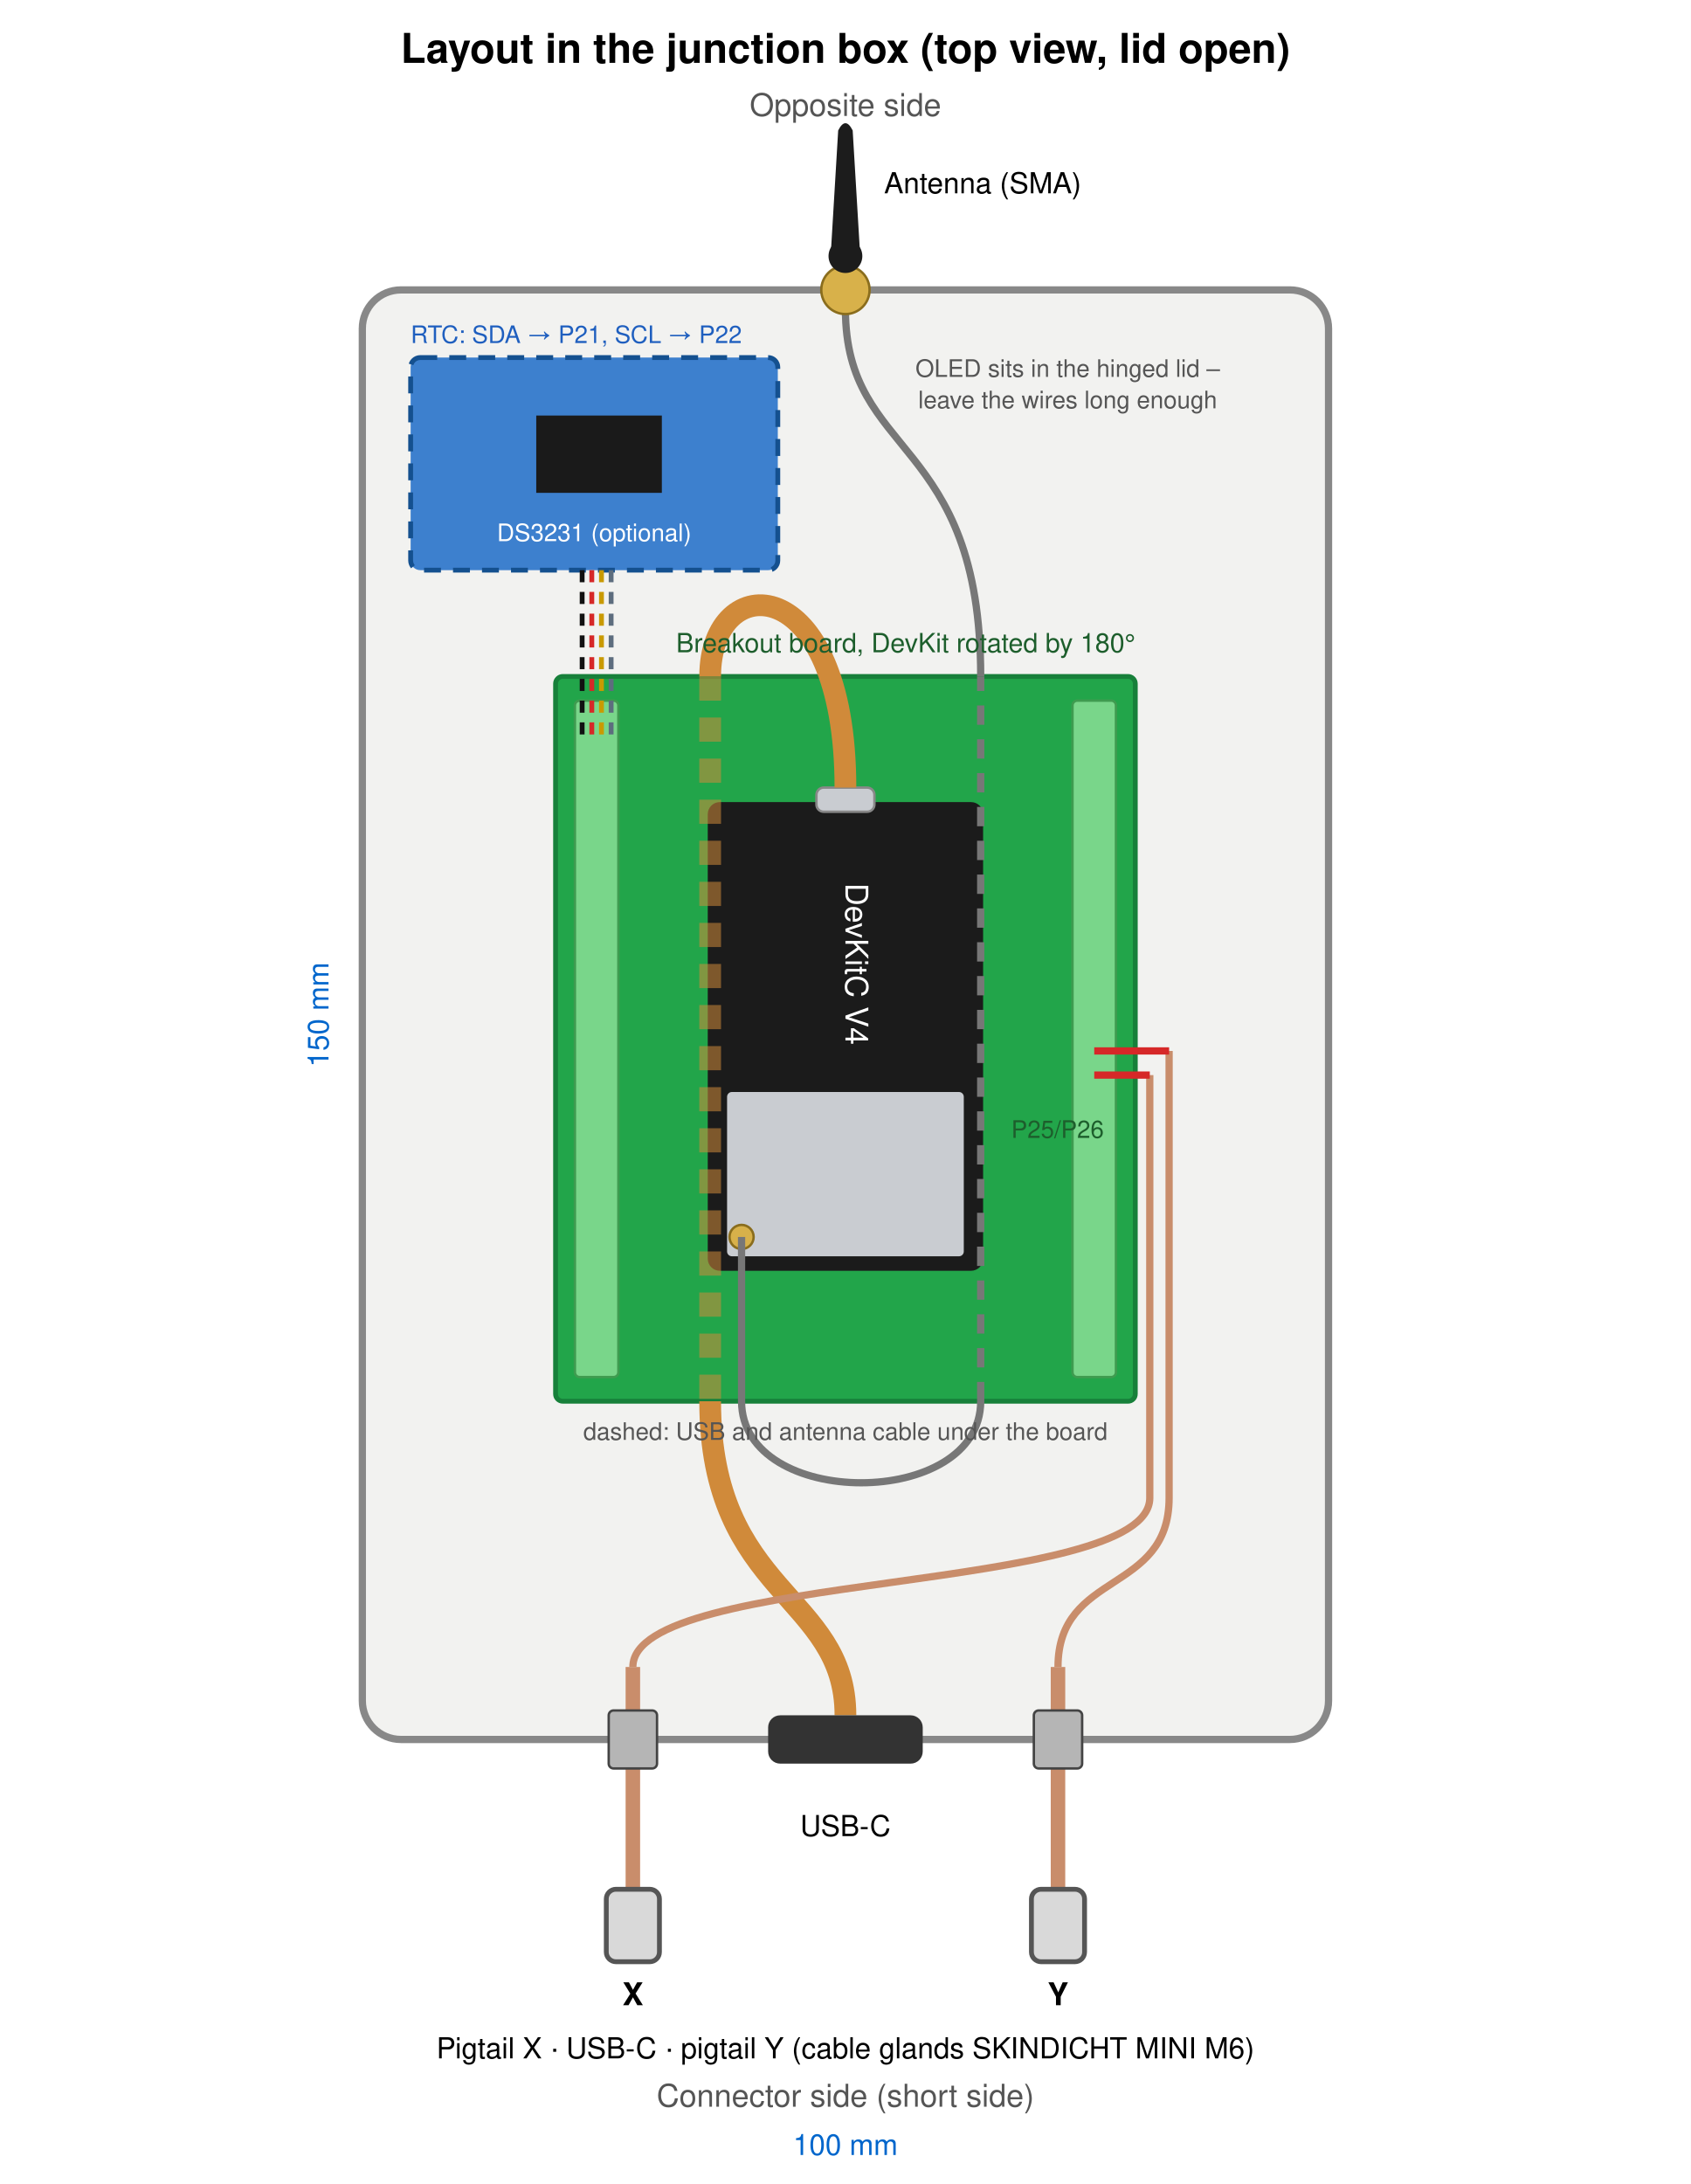
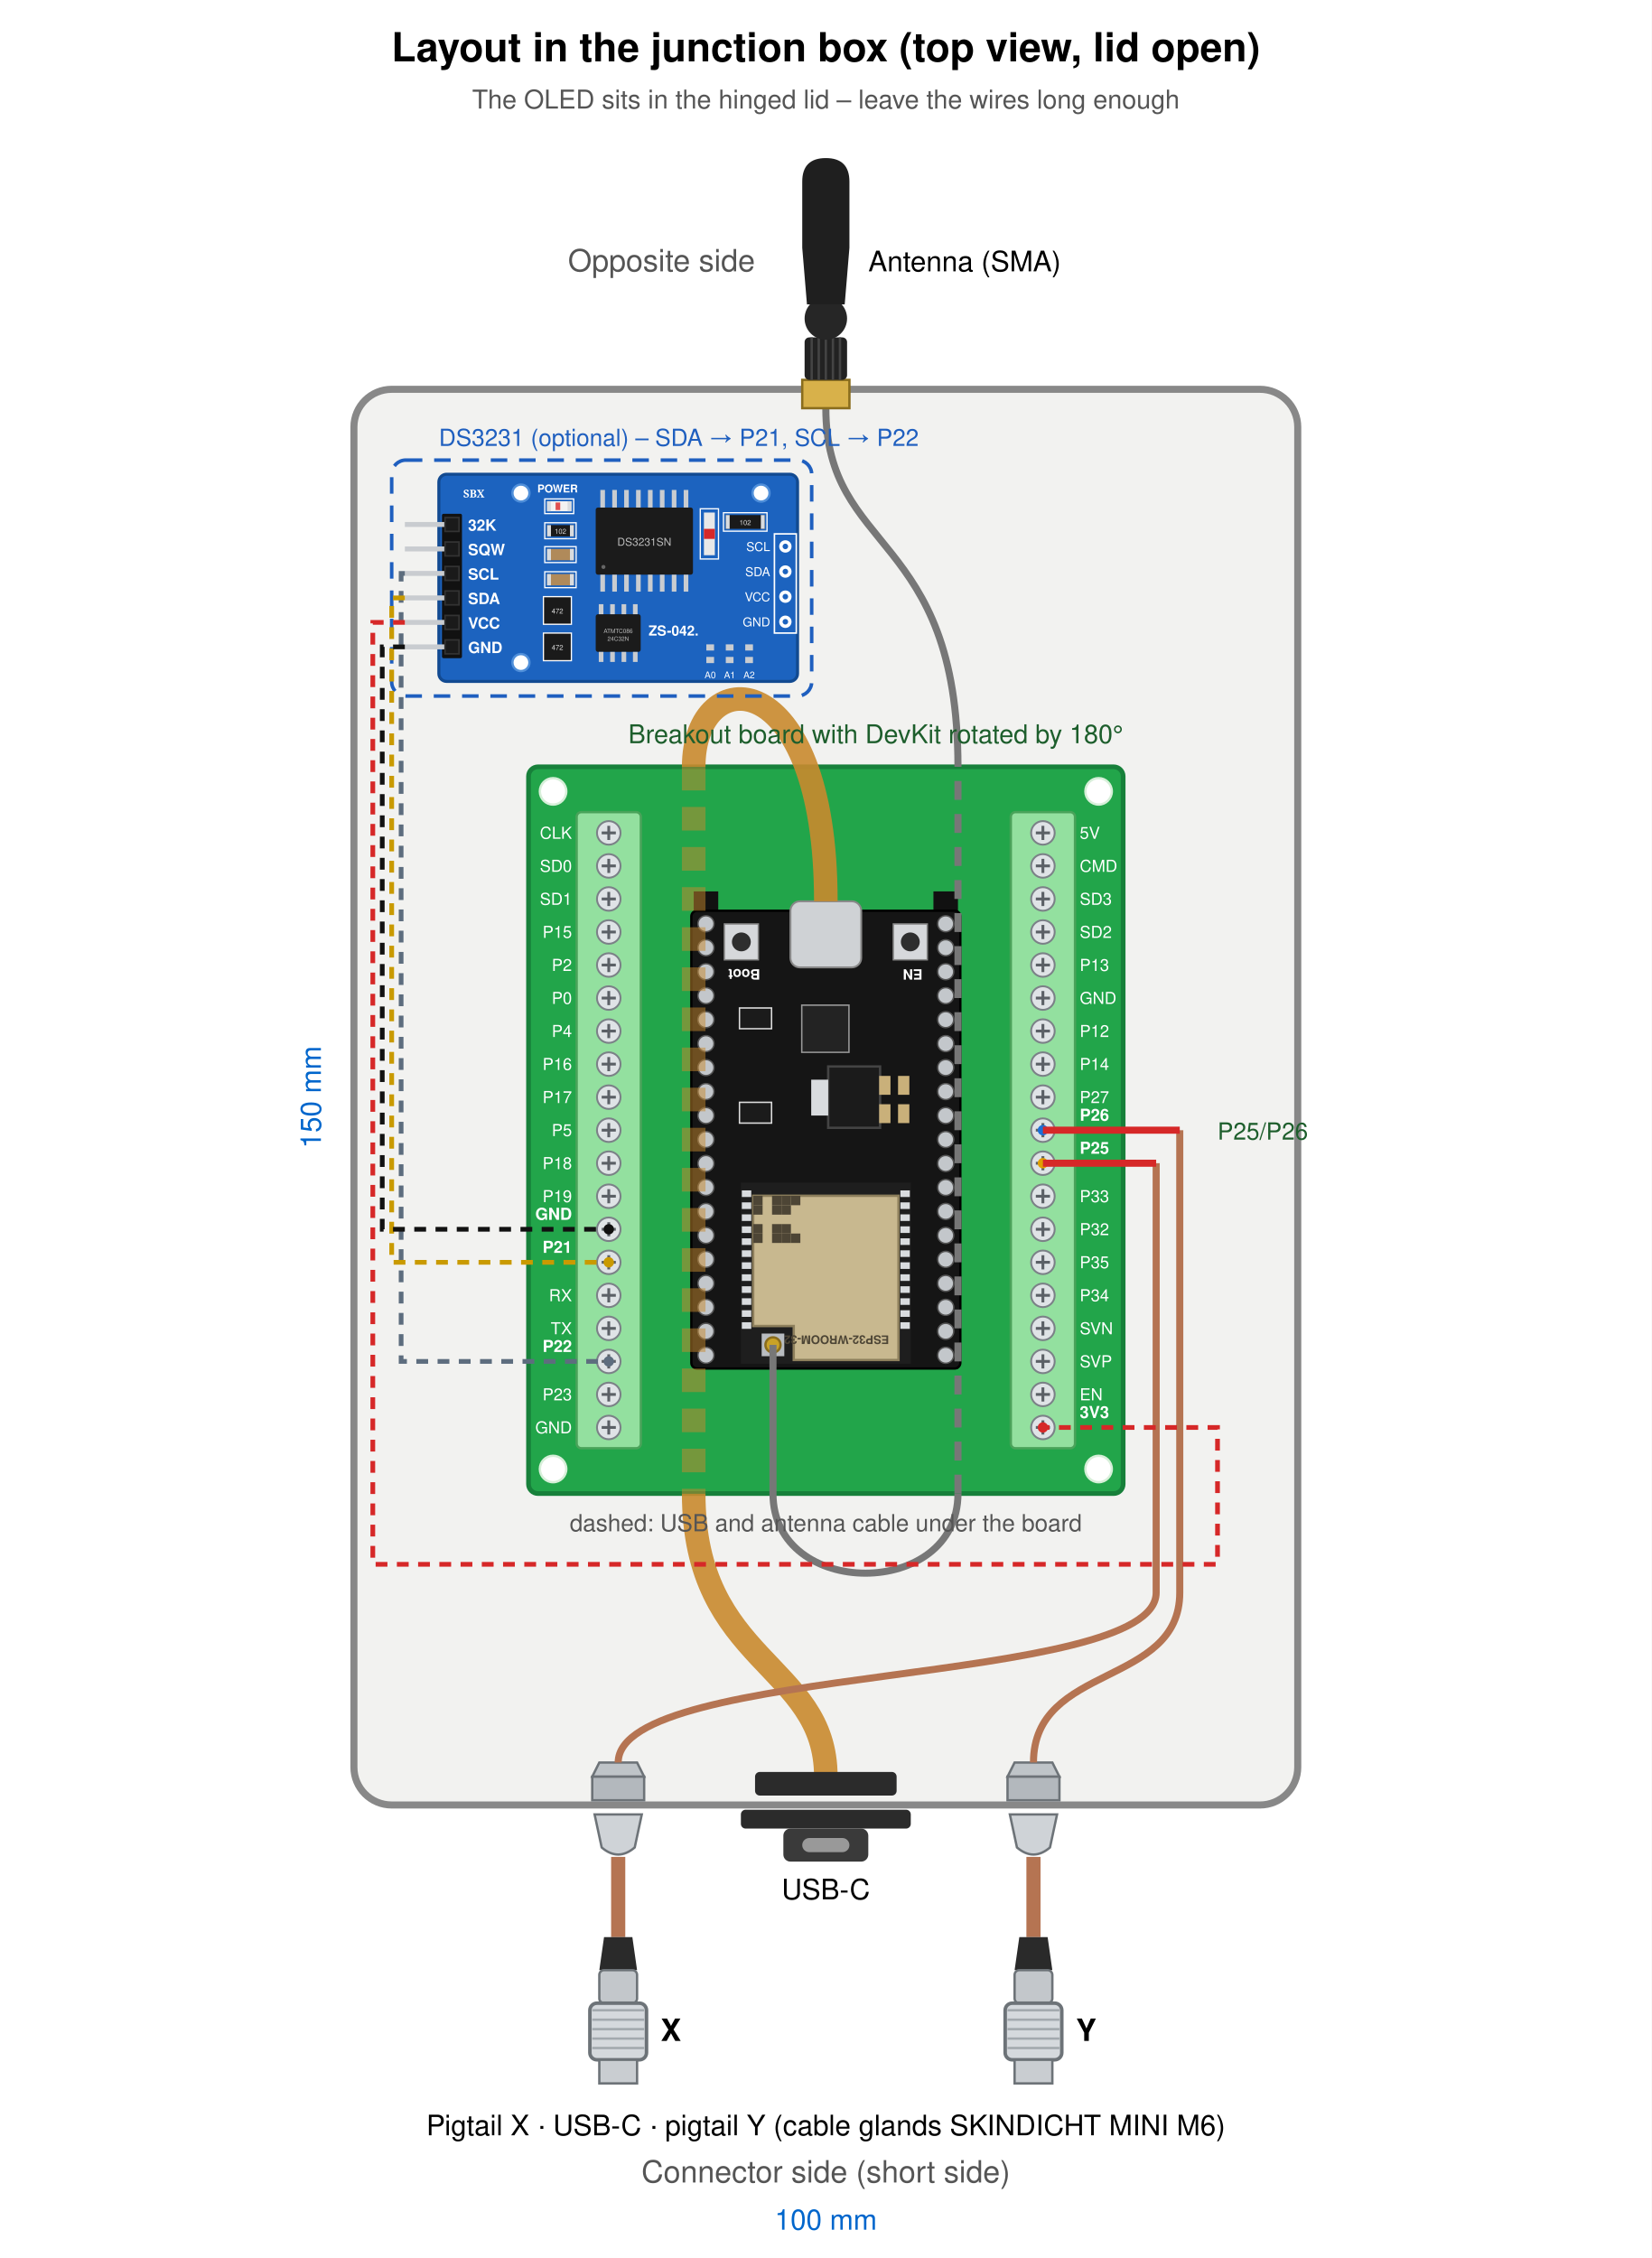
- <svg xmlns="http://www.w3.org/2000/svg" viewBox="0 0 700 904" font-family="Helvetica,Arial,sans-serif">
-   <rect x="0" y="0" width="700" height="904" fill="#fff" />
+ <svg xmlns="http://www.w3.org/2000/svg" viewBox="0 0 700 957" font-family="Helvetica,Arial,sans-serif">
+   <rect x="0" y="0" width="700" height="957" fill="#fff" />
  <text x="350.0" y="26" text-anchor="middle" font-size="17" font-weight="bold">Layout in the junction box (top view, lid open)</text>
-   <rect x="150" y="120" width="400" height="600" rx="16" fill="#f2f2f0" stroke="#888" stroke-width="3" />
-   <rect x="230" y="280" width="240" height="300" rx="3" fill="#22a54a" stroke="#17803a" stroke-width="2" />
-   <rect x="238" y="290" width="18" height="280" rx="2" fill="#79d68a" stroke="#3f9b50" />
-   <rect x="444" y="290" width="18" height="280" rx="2" fill="#79d68a" stroke="#3f9b50" />
-   <rect x="293.0" y="332" width="114.0" height="194.0" rx="5" fill="#1b1b1b" />
-   <rect x="301.0" y="452.0" width="98.0" height="68" rx="2" fill="#c9ccd1" />
-   <text x="350" y="399.0" text-anchor="middle" font-size="13" fill="#fff" transform="rotate(90 350 399.0)">DevKitC V4</text>
-   <rect x="338" y="326" width="24" height="10" rx="3" fill="#c9ccd1" stroke="#888" />
-   <circle cx="307.0" cy="512.0" r="5" fill="#d8b14a" stroke="#8a6d1d" />
-   <path d="M350,326 C350,235 294,235 294,280" fill="none" stroke="#d08a3a" stroke-width="9" />
-   <line x1="294" y1="280" x2="294" y2="580" stroke="#d08a3a" stroke-width="9" stroke-dasharray="10 7" stroke-opacity=".55" />
-   <path d="M294,580 C294,660 350,660 350,710" fill="none" stroke="#d08a3a" stroke-width="9" />
-   <path d="M307.0,512.0 L307.0,580 C307.0,625 406,625 406,580" fill="none" stroke="#777" stroke-width="3" />
-   <line x1="406" y1="580" x2="406" y2="280" stroke="#777" stroke-width="3" stroke-dasharray="8 6" />
-   <path d="M406,280 C406,180 350,190 350,128" fill="none" stroke="#777" stroke-width="3" />
-   <text x="470" y="270" text-anchor="end" font-size="11" fill="#1d5e2c">Breakout board, DevKit rotated by 180°</text>
-   <text x="350.0" y="596" text-anchor="middle" font-size="10" fill="#555">dashed: USB and antenna cable under the board</text>
-   <circle cx="350" cy="120" r="10" fill="#d8b14a" stroke="#8a6d1d" />
-   <circle cx="350" cy="106" r="7" fill="#1c1c1c" />
-   <path d="M344,104 L347,54 Q350,48 353,54 L356,104 Z" fill="#1c1c1c" />
-   <text x="366" y="80" font-size="12">Antenna (SMA)</text>
-   <text x="350.0" y="48" text-anchor="middle" font-size="13" fill="#555">Opposite side</text>
-   <rect x="318" y="710" width="64" height="20" rx="5" fill="#333" />
-   <text x="350" y="760" text-anchor="middle" font-size="12">USB-C</text>
-   <line x1="262" y1="790" x2="262" y2="690" stroke="#c98d6b" stroke-width="6" />
-   <rect x="251" y="782" width="22" height="30" rx="4" fill="#d9d9d9" stroke="#555" stroke-width="2" />
-   <text x="262" y="830" text-anchor="middle" font-size="13" font-weight="bold">X</text>
-   <rect x="252" y="708" width="20" height="24" rx="2" fill="#b5b5b5" stroke="#444" />
-   <path d="M262,690 C262,650 476,660 476,620 L476,445.0" fill="none" stroke="#c98d6b" stroke-width="3" />
-   <line x1="476" y1="445.0" x2="453" y2="445.0" stroke="#d62828" stroke-width="3" />
-   <line x1="438" y1="790" x2="438" y2="690" stroke="#c98d6b" stroke-width="6" />
-   <rect x="427" y="782" width="22" height="30" rx="4" fill="#d9d9d9" stroke="#555" stroke-width="2" />
-   <text x="438" y="830" text-anchor="middle" font-size="13" font-weight="bold">Y</text>
-   <rect x="428" y="708" width="20" height="24" rx="2" fill="#b5b5b5" stroke="#444" />
-   <path d="M438,690 C438,650 484,660 484,620 L484,435.0" fill="none" stroke="#c98d6b" stroke-width="3" />
-   <line x1="484" y1="435.0" x2="453" y2="435.0" stroke="#d62828" stroke-width="3" />
-   <text x="457" y="471.0" font-size="10" fill="#1d5e2c" text-anchor="end">P25/P26</text>
-   <text x="350.0" y="852" text-anchor="middle" font-size="12">Pigtail X · USB-C · pigtail Y (cable glands SKINDICHT MINI M6)</text>
-   <text x="350.0" y="872" text-anchor="middle" font-size="13" fill="#555">Connector side (short side)</text>
-   <text x="442" y="156" text-anchor="middle" font-size="10" fill="#555">OLED sits in the hinged lid –</text>
-   <text x="442" y="169" text-anchor="middle" font-size="10" fill="#555">leave the wires long enough</text>
-   <rect x="170" y="148" width="152" height="88" rx="4" fill="#1e6cc8" fill-opacity=".85" stroke="#14508f" stroke-width="2" stroke-dasharray="7 5" />
-   <rect x="222" y="172" width="52" height="32" fill="#1a1a1a" />
-   <text x="246" y="224" text-anchor="middle" font-size="10" fill="#fff">DS3231 (optional)</text>
-   <line x1="241" y1="236" x2="241" y2="304" stroke="#111" stroke-width="2" stroke-dasharray="5 4" />
-   <line x1="245" y1="236" x2="245" y2="304" stroke="#d62828" stroke-width="2" stroke-dasharray="5 4" />
-   <line x1="249" y1="236" x2="249" y2="304" stroke="#c99a00" stroke-width="2" stroke-dasharray="5 4" />
-   <line x1="253" y1="236" x2="253" y2="304" stroke="#5d6d7e" stroke-width="2" stroke-dasharray="5 4" />
-   <text x="170" y="142" font-size="10" fill="#1f5fbf">RTC: SDA → P21, SCL → P22</text>
-   <text x="136" y="420.0" text-anchor="middle" font-size="12" fill="#06c" transform="rotate(-90 136 420.0)">150 mm</text>
-   <text x="350.0" y="892" text-anchor="middle" font-size="12" fill="#06c">100 mm</text>
+   <rect x="150" y="165" width="400" height="600" rx="16" fill="#f2f2f0" stroke="#888" stroke-width="3" />
+   <g transform="rotate(180 350.0 479.0)">
+     <rect x="224.0" y="325" width="252" height="308" rx="4" fill="#22a54a" stroke="#17803a" stroke-width="2" />
+     <circle cx="234.4" cy="335.4" r="5.6" fill="#fff" stroke="#d7efd9" />
+     <circle cx="465.6" cy="335.4" r="5.6" fill="#fff" stroke="#d7efd9" />
+     <circle cx="234.4" cy="622.6" r="5.6" fill="#fff" stroke="#d7efd9" />
+     <circle cx="465.6" cy="622.6" r="5.6" fill="#fff" stroke="#d7efd9" />
+     <rect x="244.4" y="344.2" width="27.2" height="269.6" rx="2" fill="#93e09f" stroke="#4aa35a" />
+     <circle cx="258.0" cy="353.0" r="5.0" fill="#dfe3e6" stroke="#7b8187" stroke-width=".8" />
+     <path d="M255.0,353.0 h6 M258.0,350.0 v6" stroke="#5b6066" stroke-width="1.2" />
+     <circle cx="258.0" cy="353.0" r="2.2" fill="#d62828" />
+     <circle cx="258.0" cy="367.0" r="5.0" fill="#dfe3e6" stroke="#7b8187" stroke-width=".8" />
+     <path d="M255.0,367.0 h6 M258.0,364.0 v6" stroke="#5b6066" stroke-width="1.2" />
+     <circle cx="258.0" cy="381.0" r="5.0" fill="#dfe3e6" stroke="#7b8187" stroke-width=".8" />
+     <path d="M255.0,381.0 h6 M258.0,378.0 v6" stroke="#5b6066" stroke-width="1.2" />
+     <circle cx="258.0" cy="395.0" r="5.0" fill="#dfe3e6" stroke="#7b8187" stroke-width=".8" />
+     <path d="M255.0,395.0 h6 M258.0,392.0 v6" stroke="#5b6066" stroke-width="1.2" />
+     <circle cx="258.0" cy="409.0" r="5.0" fill="#dfe3e6" stroke="#7b8187" stroke-width=".8" />
+     <path d="M255.0,409.0 h6 M258.0,406.0 v6" stroke="#5b6066" stroke-width="1.2" />
+     <circle cx="258.0" cy="423.0" r="5.0" fill="#dfe3e6" stroke="#7b8187" stroke-width=".8" />
+     <path d="M255.0,423.0 h6 M258.0,420.0 v6" stroke="#5b6066" stroke-width="1.2" />
+     <circle cx="258.0" cy="437.0" r="5.0" fill="#dfe3e6" stroke="#7b8187" stroke-width=".8" />
+     <path d="M255.0,437.0 h6 M258.0,434.0 v6" stroke="#5b6066" stroke-width="1.2" />
+     <circle cx="258.0" cy="451.0" r="5.0" fill="#dfe3e6" stroke="#7b8187" stroke-width=".8" />
+     <path d="M255.0,451.0 h6 M258.0,448.0 v6" stroke="#5b6066" stroke-width="1.2" />
+     <circle cx="258.0" cy="465.0" r="5.0" fill="#dfe3e6" stroke="#7b8187" stroke-width=".8" />
+     <path d="M255.0,465.0 h6 M258.0,462.0 v6" stroke="#5b6066" stroke-width="1.2" />
+     <circle cx="258.0" cy="465.0" r="2.2" fill="#e09f00" />
+     <circle cx="258.0" cy="479.0" r="5.0" fill="#dfe3e6" stroke="#7b8187" stroke-width=".8" />
+     <path d="M255.0,479.0 h6 M258.0,476.0 v6" stroke="#5b6066" stroke-width="1.2" />
+     <circle cx="258.0" cy="479.0" r="2.2" fill="#1d6fd6" />
+     <circle cx="258.0" cy="493.0" r="5.0" fill="#dfe3e6" stroke="#7b8187" stroke-width=".8" />
+     <path d="M255.0,493.0 h6 M258.0,490.0 v6" stroke="#5b6066" stroke-width="1.2" />
+     <circle cx="258.0" cy="507.0" r="5.0" fill="#dfe3e6" stroke="#7b8187" stroke-width=".8" />
+     <path d="M255.0,507.0 h6 M258.0,504.0 v6" stroke="#5b6066" stroke-width="1.2" />
+     <circle cx="258.0" cy="521.0" r="5.0" fill="#dfe3e6" stroke="#7b8187" stroke-width=".8" />
+     <path d="M255.0,521.0 h6 M258.0,518.0 v6" stroke="#5b6066" stroke-width="1.2" />
+     <circle cx="258.0" cy="535.0" r="5.0" fill="#dfe3e6" stroke="#7b8187" stroke-width=".8" />
+     <path d="M255.0,535.0 h6 M258.0,532.0 v6" stroke="#5b6066" stroke-width="1.2" />
+     <circle cx="258.0" cy="549.0" r="5.0" fill="#dfe3e6" stroke="#7b8187" stroke-width=".8" />
+     <path d="M255.0,549.0 h6 M258.0,546.0 v6" stroke="#5b6066" stroke-width="1.2" />
+     <circle cx="258.0" cy="563.0" r="5.0" fill="#dfe3e6" stroke="#7b8187" stroke-width=".8" />
+     <path d="M255.0,563.0 h6 M258.0,560.0 v6" stroke="#5b6066" stroke-width="1.2" />
+     <circle cx="258.0" cy="577.0" r="5.0" fill="#dfe3e6" stroke="#7b8187" stroke-width=".8" />
+     <path d="M255.0,577.0 h6 M258.0,574.0 v6" stroke="#5b6066" stroke-width="1.2" />
+     <circle cx="258.0" cy="591.0" r="5.0" fill="#dfe3e6" stroke="#7b8187" stroke-width=".8" />
+     <path d="M255.0,591.0 h6 M258.0,588.0 v6" stroke="#5b6066" stroke-width="1.2" />
+     <circle cx="258.0" cy="605.0" r="5.0" fill="#dfe3e6" stroke="#7b8187" stroke-width=".8" />
+     <path d="M255.0,605.0 h6 M258.0,602.0 v6" stroke="#5b6066" stroke-width="1.2" />
+     <rect x="428.4" y="344.2" width="27.2" height="269.6" rx="2" fill="#93e09f" stroke="#4aa35a" />
+     <circle cx="442.0" cy="353.0" r="5.0" fill="#dfe3e6" stroke="#7b8187" stroke-width=".8" />
+     <path d="M439.0,353.0 h6 M442.0,350.0 v6" stroke="#5b6066" stroke-width="1.2" />
+     <circle cx="442.0" cy="367.0" r="5.0" fill="#dfe3e6" stroke="#7b8187" stroke-width=".8" />
+     <path d="M439.0,367.0 h6 M442.0,364.0 v6" stroke="#5b6066" stroke-width="1.2" />
+     <circle cx="442.0" cy="381.0" r="5.0" fill="#dfe3e6" stroke="#7b8187" stroke-width=".8" />
+     <path d="M439.0,381.0 h6 M442.0,378.0 v6" stroke="#5b6066" stroke-width="1.2" />
+     <circle cx="442.0" cy="381.0" r="2.2" fill="#5d6d7e" />
+     <circle cx="442.0" cy="395.0" r="5.0" fill="#dfe3e6" stroke="#7b8187" stroke-width=".8" />
+     <path d="M439.0,395.0 h6 M442.0,392.0 v6" stroke="#5b6066" stroke-width="1.2" />
+     <circle cx="442.0" cy="409.0" r="5.0" fill="#dfe3e6" stroke="#7b8187" stroke-width=".8" />
+     <path d="M439.0,409.0 h6 M442.0,406.0 v6" stroke="#5b6066" stroke-width="1.2" />
+     <circle cx="442.0" cy="423.0" r="5.0" fill="#dfe3e6" stroke="#7b8187" stroke-width=".8" />
+     <path d="M439.0,423.0 h6 M442.0,420.0 v6" stroke="#5b6066" stroke-width="1.2" />
+     <circle cx="442.0" cy="423.0" r="2.2" fill="#c99a00" />
+     <circle cx="442.0" cy="437.0" r="5.0" fill="#dfe3e6" stroke="#7b8187" stroke-width=".8" />
+     <path d="M439.0,437.0 h6 M442.0,434.0 v6" stroke="#5b6066" stroke-width="1.2" />
+     <circle cx="442.0" cy="437.0" r="2.2" fill="#111" />
+     <circle cx="442.0" cy="451.0" r="5.0" fill="#dfe3e6" stroke="#7b8187" stroke-width=".8" />
+     <path d="M439.0,451.0 h6 M442.0,448.0 v6" stroke="#5b6066" stroke-width="1.2" />
+     <circle cx="442.0" cy="465.0" r="5.0" fill="#dfe3e6" stroke="#7b8187" stroke-width=".8" />
+     <path d="M439.0,465.0 h6 M442.0,462.0 v6" stroke="#5b6066" stroke-width="1.2" />
+     <circle cx="442.0" cy="479.0" r="5.0" fill="#dfe3e6" stroke="#7b8187" stroke-width=".8" />
+     <path d="M439.0,479.0 h6 M442.0,476.0 v6" stroke="#5b6066" stroke-width="1.2" />
+     <circle cx="442.0" cy="493.0" r="5.0" fill="#dfe3e6" stroke="#7b8187" stroke-width=".8" />
+     <path d="M439.0,493.0 h6 M442.0,490.0 v6" stroke="#5b6066" stroke-width="1.2" />
+     <circle cx="442.0" cy="507.0" r="5.0" fill="#dfe3e6" stroke="#7b8187" stroke-width=".8" />
+     <path d="M439.0,507.0 h6 M442.0,504.0 v6" stroke="#5b6066" stroke-width="1.2" />
+     <circle cx="442.0" cy="521.0" r="5.0" fill="#dfe3e6" stroke="#7b8187" stroke-width=".8" />
+     <path d="M439.0,521.0 h6 M442.0,518.0 v6" stroke="#5b6066" stroke-width="1.2" />
+     <circle cx="442.0" cy="535.0" r="5.0" fill="#dfe3e6" stroke="#7b8187" stroke-width=".8" />
+     <path d="M439.0,535.0 h6 M442.0,532.0 v6" stroke="#5b6066" stroke-width="1.2" />
+     <circle cx="442.0" cy="549.0" r="5.0" fill="#dfe3e6" stroke="#7b8187" stroke-width=".8" />
+     <path d="M439.0,549.0 h6 M442.0,546.0 v6" stroke="#5b6066" stroke-width="1.2" />
+     <circle cx="442.0" cy="563.0" r="5.0" fill="#dfe3e6" stroke="#7b8187" stroke-width=".8" />
+     <path d="M439.0,563.0 h6 M442.0,560.0 v6" stroke="#5b6066" stroke-width="1.2" />
+     <circle cx="442.0" cy="577.0" r="5.0" fill="#dfe3e6" stroke="#7b8187" stroke-width=".8" />
+     <path d="M439.0,577.0 h6 M442.0,574.0 v6" stroke="#5b6066" stroke-width="1.2" />
+     <circle cx="442.0" cy="591.0" r="5.0" fill="#dfe3e6" stroke="#7b8187" stroke-width=".8" />
+     <path d="M439.0,591.0 h6 M442.0,588.0 v6" stroke="#5b6066" stroke-width="1.2" />
+     <circle cx="442.0" cy="605.0" r="5.0" fill="#dfe3e6" stroke="#7b8187" stroke-width=".8" />
+     <path d="M439.0,605.0 h6 M442.0,602.0 v6" stroke="#5b6066" stroke-width="1.2" />
+     <rect x="294.0" y="377.8" width="10.4" height="202.4" fill="#111" />
+     <rect x="395.6" y="377.8" width="10.4" height="202.4" fill="#111" />
+     <rect x="293.0" y="378.0" width="114.0" height="194.0" rx="2.4" fill="#151515" stroke="#000" />
+     <circle cx="299.2" cy="383.6" r="3.4" fill="#c3c7cb" stroke="#555" stroke-width=".6" />
+     <circle cx="400.8" cy="383.6" r="3.4" fill="#c3c7cb" stroke="#555" stroke-width=".6" />
+     <circle cx="299.2" cy="393.76" r="3.4" fill="#c3c7cb" stroke="#555" stroke-width=".6" />
+     <circle cx="400.8" cy="393.76" r="3.4" fill="#c3c7cb" stroke="#555" stroke-width=".6" />
+     <circle cx="299.2" cy="403.92" r="3.4" fill="#c3c7cb" stroke="#555" stroke-width=".6" />
+     <circle cx="400.8" cy="403.92" r="3.4" fill="#c3c7cb" stroke="#555" stroke-width=".6" />
+     <circle cx="299.2" cy="414.08" r="3.4" fill="#c3c7cb" stroke="#555" stroke-width=".6" />
+     <circle cx="400.8" cy="414.08" r="3.4" fill="#c3c7cb" stroke="#555" stroke-width=".6" />
+     <circle cx="299.2" cy="424.24" r="3.4" fill="#c3c7cb" stroke="#555" stroke-width=".6" />
+     <circle cx="400.8" cy="424.24" r="3.4" fill="#c3c7cb" stroke="#555" stroke-width=".6" />
+     <circle cx="299.2" cy="434.4" r="3.4" fill="#c3c7cb" stroke="#555" stroke-width=".6" />
+     <circle cx="400.8" cy="434.4" r="3.4" fill="#c3c7cb" stroke="#555" stroke-width=".6" />
+     <circle cx="299.2" cy="444.56" r="3.4" fill="#c3c7cb" stroke="#555" stroke-width=".6" />
+     <circle cx="400.8" cy="444.56" r="3.4" fill="#c3c7cb" stroke="#555" stroke-width=".6" />
+     <circle cx="299.2" cy="454.72" r="3.4" fill="#c3c7cb" stroke="#555" stroke-width=".6" />
+     <circle cx="400.8" cy="454.72" r="3.4" fill="#c3c7cb" stroke="#555" stroke-width=".6" />
+     <circle cx="299.2" cy="464.88" r="3.4" fill="#c3c7cb" stroke="#555" stroke-width=".6" />
+     <circle cx="400.8" cy="464.88" r="3.4" fill="#c3c7cb" stroke="#555" stroke-width=".6" />
+     <circle cx="299.2" cy="475.04" r="3.4" fill="#c3c7cb" stroke="#555" stroke-width=".6" />
+     <circle cx="400.8" cy="475.04" r="3.4" fill="#c3c7cb" stroke="#555" stroke-width=".6" />
+     <circle cx="299.2" cy="485.2" r="3.4" fill="#c3c7cb" stroke="#555" stroke-width=".6" />
+     <circle cx="400.8" cy="485.2" r="3.4" fill="#c3c7cb" stroke="#555" stroke-width=".6" />
+     <circle cx="299.2" cy="495.36" r="3.4" fill="#c3c7cb" stroke="#555" stroke-width=".6" />
+     <circle cx="400.8" cy="495.36" r="3.4" fill="#c3c7cb" stroke="#555" stroke-width=".6" />
+     <circle cx="299.2" cy="505.52" r="3.4" fill="#c3c7cb" stroke="#555" stroke-width=".6" />
+     <circle cx="400.8" cy="505.52" r="3.4" fill="#c3c7cb" stroke="#555" stroke-width=".6" />
+     <circle cx="299.2" cy="515.68" r="3.4" fill="#c3c7cb" stroke="#555" stroke-width=".6" />
+     <circle cx="400.8" cy="515.68" r="3.4" fill="#c3c7cb" stroke="#555" stroke-width=".6" />
+     <circle cx="299.2" cy="525.84" r="3.4" fill="#c3c7cb" stroke="#555" stroke-width=".6" />
+     <circle cx="400.8" cy="525.84" r="3.4" fill="#c3c7cb" stroke="#555" stroke-width=".6" />
+     <circle cx="299.2" cy="536.0" r="3.4" fill="#c3c7cb" stroke="#555" stroke-width=".6" />
+     <circle cx="400.8" cy="536.0" r="3.4" fill="#c3c7cb" stroke="#555" stroke-width=".6" />
+     <circle cx="299.2" cy="546.16" r="3.4" fill="#c3c7cb" stroke="#555" stroke-width=".6" />
+     <circle cx="400.8" cy="546.16" r="3.4" fill="#c3c7cb" stroke="#555" stroke-width=".6" />
+     <circle cx="299.2" cy="556.32" r="3.4" fill="#c3c7cb" stroke="#555" stroke-width=".6" />
+     <circle cx="400.8" cy="556.32" r="3.4" fill="#c3c7cb" stroke="#555" stroke-width=".6" />
+     <circle cx="299.2" cy="566.48" r="3.4" fill="#c3c7cb" stroke="#555" stroke-width=".6" />
+     <circle cx="400.8" cy="566.48" r="3.4" fill="#c3c7cb" stroke="#555" stroke-width=".6" />
+     <rect x="314.0" y="380.0" width="72.0" height="76.8" fill="#1e1e1e" />
+     <rect x="314.4" y="394.8" width="4" height="2.8" fill="#d9dcdf" />
+     <rect x="381.6" y="394.8" width="4" height="2.8" fill="#d9dcdf" />
+     <rect x="314.4" y="399.88" width="4" height="2.8" fill="#d9dcdf" />
+     <rect x="381.6" y="399.88" width="4" height="2.8" fill="#d9dcdf" />
+     <rect x="314.4" y="404.96" width="4" height="2.8" fill="#d9dcdf" />
+     <rect x="381.6" y="404.96" width="4" height="2.8" fill="#d9dcdf" />
+     <rect x="314.4" y="410.04" width="4" height="2.8" fill="#d9dcdf" />
+     <rect x="381.6" y="410.04" width="4" height="2.8" fill="#d9dcdf" />
+     <rect x="314.4" y="415.12" width="4" height="2.8" fill="#d9dcdf" />
+     <rect x="381.6" y="415.12" width="4" height="2.8" fill="#d9dcdf" />
+     <rect x="314.4" y="420.2" width="4" height="2.8" fill="#d9dcdf" />
+     <rect x="381.6" y="420.2" width="4" height="2.8" fill="#d9dcdf" />
+     <rect x="314.4" y="425.28" width="4" height="2.8" fill="#d9dcdf" />
+     <rect x="381.6" y="425.28" width="4" height="2.8" fill="#d9dcdf" />
+     <rect x="314.4" y="430.36" width="4" height="2.8" fill="#d9dcdf" />
+     <rect x="381.6" y="430.36" width="4" height="2.8" fill="#d9dcdf" />
+     <rect x="314.4" y="435.44" width="4" height="2.8" fill="#d9dcdf" />
+     <rect x="381.6" y="435.44" width="4" height="2.8" fill="#d9dcdf" />
+     <rect x="314.4" y="440.52" width="4" height="2.8" fill="#d9dcdf" />
+     <rect x="381.6" y="440.52" width="4" height="2.8" fill="#d9dcdf" />
+     <rect x="314.4" y="445.6" width="4" height="2.8" fill="#d9dcdf" />
+     <rect x="381.6" y="445.6" width="4" height="2.8" fill="#d9dcdf" />
+     <rect x="314.4" y="450.68" width="4" height="2.8" fill="#d9dcdf" />
+     <rect x="381.6" y="450.68" width="4" height="2.8" fill="#d9dcdf" />
+     <path d="M319.2,381.6 L363.6,381.6 L363.6,396.0 L380.8,396.0 L380.8,451.2 L319.2,451.2 Z" fill="#c8b88f" stroke="#8d7f5c" />
+     <text x="323.2" y="392.0" font-size="5.0" fill="#4d4535" font-weight="bold">ESP32-WROOM-32U</text>
+     <rect x="360.8" y="431.2" width="4" height="4" fill="#4d4535" />
+     <rect x="360.8" y="447.2" width="4" height="4" fill="#4d4535" />
+     <rect x="364.8" y="431.2" width="4" height="4" fill="#4d4535" />
+     <rect x="364.8" y="435.2" width="4" height="4" fill="#4d4535" />
+     <rect x="364.8" y="443.2" width="4" height="4" fill="#4d4535" />
+     <rect x="364.8" y="447.2" width="4" height="4" fill="#4d4535" />
+     <rect x="368.8" y="431.2" width="4" height="4" fill="#4d4535" />
+     <rect x="368.8" y="435.2" width="4" height="4" fill="#4d4535" />
+     <rect x="368.8" y="443.2" width="4" height="4" fill="#4d4535" />
+     <rect x="368.8" y="447.2" width="4" height="4" fill="#4d4535" />
+     <rect x="376.8" y="431.2" width="4" height="4" fill="#4d4535" />
+     <rect x="376.8" y="435.2" width="4" height="4" fill="#4d4535" />
+     <rect x="376.8" y="443.2" width="4" height="4" fill="#4d4535" />
+     <rect x="376.8" y="447.2" width="4" height="4" fill="#4d4535" />
+     <rect x="367.6" y="383.2" width="9.6" height="9.6" fill="#b8bcc0" />
+     <circle cx="372.4" cy="388.0" r="3.2" fill="#c9a227" stroke="#8a6d1d" />
+     <rect x="327.0" y="480.0" width="22.0" height="26.0" fill="#1b1b1b" stroke="#444" />
+     <rect x="349.0" y="485.2" width="7.2" height="15.2" fill="#d9dcdf" />
+     <rect x="340.2" y="512.0" width="20" height="20" fill="#232323" stroke="#999" stroke-width=".6" />
+     <rect x="373.0" y="482.0" width="13.6" height="8.8" fill="#1b1b1b" stroke="#ddd" stroke-width=".6" />
+     <rect x="373.0" y="522.0" width="13.6" height="8.8" fill="#1b1b1b" stroke="#ddd" stroke-width=".6" />
+     <rect x="314.6" y="482.0" width="4.8" height="8" fill="#c9b07a" />
+     <rect x="322.6" y="482.0" width="4.8" height="8" fill="#c9b07a" />
+     <rect x="314.6" y="494.0" width="4.8" height="8" fill="#c9b07a" />
+     <rect x="322.6" y="494.0" width="4.8" height="8" fill="#c9b07a" />
+     <rect x="307.0" y="551.2" width="14.4" height="15.2" fill="#d6d8db" stroke="#888" stroke-width=".6" />
+     <circle cx="314.2" cy="558.8" r="4" fill="#2e2e2e" />
+     <rect x="378.6" y="551.2" width="14.4" height="15.2" fill="#d6d8db" stroke="#888" stroke-width=".6" />
+     <circle cx="385.8" cy="558.8" r="4" fill="#2e2e2e" />
+     <text x="309.0" y="547.2" font-size="6.0" fill="#fff" font-weight="bold">EN</text>
+     <text x="391.4" y="547.2" text-anchor="end" font-size="6.0" fill="#fff" font-weight="bold">Boot</text>
+     <rect x="335.0" y="548.0" width="30.0" height="28" rx="4" fill="#cfd2d5" stroke="#888" stroke-width=".8" />
+   </g>
+   <text x="457.6" y="601.0" text-anchor="start" font-size="7" fill="#fff" font-weight="bold">3V3</text>
+   <text x="457.6" y="593.5" text-anchor="start" font-size="7" fill="#fff">EN</text>
+   <text x="457.6" y="579.5" text-anchor="start" font-size="7" fill="#fff">SVP</text>
+   <text x="457.6" y="565.5" text-anchor="start" font-size="7" fill="#fff">SVN</text>
+   <text x="457.6" y="551.5" text-anchor="start" font-size="7" fill="#fff">P34</text>
+   <text x="457.6" y="537.5" text-anchor="start" font-size="7" fill="#fff">P35</text>
+   <text x="457.6" y="523.5" text-anchor="start" font-size="7" fill="#fff">P32</text>
+   <text x="457.6" y="509.5" text-anchor="start" font-size="7" fill="#fff">P33</text>
+   <text x="457.6" y="489.0" text-anchor="start" font-size="7" fill="#fff" font-weight="bold">P25</text>
+   <text x="457.6" y="475.0" text-anchor="start" font-size="7" fill="#fff" font-weight="bold">P26</text>
+   <text x="457.6" y="467.5" text-anchor="start" font-size="7" fill="#fff">P27</text>
+   <text x="457.6" y="453.5" text-anchor="start" font-size="7" fill="#fff">P14</text>
+   <text x="457.6" y="439.5" text-anchor="start" font-size="7" fill="#fff">P12</text>
+   <text x="457.6" y="425.5" text-anchor="start" font-size="7" fill="#fff">GND</text>
+   <text x="457.6" y="411.5" text-anchor="start" font-size="7" fill="#fff">P13</text>
+   <text x="457.6" y="397.5" text-anchor="start" font-size="7" fill="#fff">SD2</text>
+   <text x="457.6" y="383.5" text-anchor="start" font-size="7" fill="#fff">SD3</text>
+   <text x="457.6" y="369.5" text-anchor="start" font-size="7" fill="#fff">CMD</text>
+   <text x="457.6" y="355.5" text-anchor="start" font-size="7" fill="#fff">5V</text>
+   <text x="242.4" y="607.5" text-anchor="end" font-size="7" fill="#fff">GND</text>
+   <text x="242.4" y="593.5" text-anchor="end" font-size="7" fill="#fff">P23</text>
+   <text x="242.4" y="573.0" text-anchor="end" font-size="7" fill="#fff" font-weight="bold">P22</text>
+   <text x="242.4" y="565.5" text-anchor="end" font-size="7" fill="#fff">TX</text>
+   <text x="242.4" y="551.5" text-anchor="end" font-size="7" fill="#fff">RX</text>
+   <text x="242.4" y="531.0" text-anchor="end" font-size="7" fill="#fff" font-weight="bold">P21</text>
+   <text x="242.4" y="517.0" text-anchor="end" font-size="7" fill="#fff" font-weight="bold">GND</text>
+   <text x="242.4" y="509.5" text-anchor="end" font-size="7" fill="#fff">P19</text>
+   <text x="242.4" y="495.5" text-anchor="end" font-size="7" fill="#fff">P18</text>
+   <text x="242.4" y="481.5" text-anchor="end" font-size="7" fill="#fff">P5</text>
+   <text x="242.4" y="467.5" text-anchor="end" font-size="7" fill="#fff">P17</text>
+   <text x="242.4" y="453.5" text-anchor="end" font-size="7" fill="#fff">P16</text>
+   <text x="242.4" y="439.5" text-anchor="end" font-size="7" fill="#fff">P4</text>
+   <text x="242.4" y="425.5" text-anchor="end" font-size="7" fill="#fff">P0</text>
+   <text x="242.4" y="411.5" text-anchor="end" font-size="7" fill="#fff">P2</text>
+   <text x="242.4" y="397.5" text-anchor="end" font-size="7" fill="#fff">P15</text>
+   <text x="242.4" y="383.5" text-anchor="end" font-size="7" fill="#fff">SD1</text>
+   <text x="242.4" y="369.5" text-anchor="end" font-size="7" fill="#fff">SD0</text>
+   <text x="242.4" y="355.5" text-anchor="end" font-size="7" fill="#fff">CLK</text>
+   <path d="M350.0,382.0 C350.0,280 294.0,280 294.0,325" fill="none" stroke="#c98a2e" stroke-width="10" stroke-opacity=".9" />
+   <line x1="294.0" y1="325" x2="294.0" y2="633" stroke="#c98a2e" stroke-width="10" stroke-dasharray="10 7" stroke-opacity=".5" />
+   <path d="M294.0,633 C294.0,705 350,705 350,753" fill="none" stroke="#c98a2e" stroke-width="10" stroke-opacity=".9" />
+   <path d="M327.6,570.0 L327.6,633 C327.6,678 406.0,678 406.0,633" fill="none" stroke="#777" stroke-width="3" />
+   <line x1="406.0" y1="633" x2="406.0" y2="325" stroke="#777" stroke-width="3" stroke-dasharray="8 6" />
+   <path d="M406.0,325 C406.0,225 350,235 350,173" fill="none" stroke="#777" stroke-width="3" />
+   <text x="476.0" y="315" text-anchor="end" font-size="11" fill="#1d5e2c">Breakout board with DevKit rotated by 180°</text>
+   <text x="350.0" y="649" text-anchor="middle" font-size="10" fill="#555">dashed: USB and antenna cable under the board</text>
+   <path d="M340,161 h20 v12 h-20 Z" fill="#d8b14a" stroke="#8a6d1d" />
+   <rect x="341" y="143" width="18" height="18" rx="2" fill="#222" />
+   <line x1="344" y1="143" x2="344" y2="161" stroke="#444" />
+   <line x1="347" y1="143" x2="347" y2="161" stroke="#444" />
+   <line x1="350" y1="143" x2="350" y2="161" stroke="#444" />
+   <line x1="353" y1="143" x2="353" y2="161" stroke="#444" />
+   <line x1="356" y1="143" x2="356" y2="161" stroke="#444" />
+   <circle cx="350" cy="135" r="9" fill="#262626" />
+   <path d="M342,129 L340,105 L340,77 Q340,67 350,67 Q360,67 360,77 L360,105 L358,129 Z" fill="#1f1f1f" />
+   <text x="368" y="115" font-size="12">Antenna (SMA)</text>
+   <text x="320.0" y="115" text-anchor="end" font-size="13" fill="#555">Opposite side</text>
+   <rect x="320" y="751" width="60" height="10" rx="2" fill="#2b2b2b" />
+   <rect x="314" y="767" width="72" height="8" rx="2" fill="#2b2b2b" />
+   <rect x="332" y="775" width="36" height="14" rx="3" fill="#3a3a3a" />
+   <rect x="340" y="779" width="20" height="6" rx="3" fill="#999" />
+   <text x="350" y="805" text-anchor="middle" font-size="12">USB-C</text>
+   <path d="M252,769 L255,783 Q262,789 269,783 L272,769 Z" fill="#cfd3d7" stroke="#6d7378" />
+   <path d="M251,753 h22 l-3,-6 h-16 Z" fill="#bfc4c8" stroke="#6d7378" />
+   <rect x="251" y="753" width="22" height="10" fill="#b3b8bd" stroke="#6d7378" />
+   <line x1="262" y1="787" x2="262" y2="821" stroke="#b57452" stroke-width="6" />
+   <path d="M256,821 L254,835 L270,835 L268,821 Z" fill="#2a2a2a" />
+   <rect x="254" y="835" width="16" height="14" rx="2" fill="#c3c7cb" stroke="#6d7378" />
+   <rect x="250" y="849" width="24" height="24" rx="3" fill="#d5d9dd" stroke="#6d7378" stroke-width="1.5" />
+   <line x1="251" y1="852" x2="273" y2="852" stroke="#a3a9ae" />
+   <line x1="251" y1="856" x2="273" y2="856" stroke="#a3a9ae" />
+   <line x1="251" y1="860" x2="273" y2="860" stroke="#a3a9ae" />
+   <line x1="251" y1="864" x2="273" y2="864" stroke="#a3a9ae" />
+   <line x1="251" y1="868" x2="273" y2="868" stroke="#a3a9ae" />
+   <rect x="254" y="873" width="16" height="10" fill="#c9cdd1" stroke="#6d7378" />
+   <text x="280" y="865" font-size="13" font-weight="bold">X</text>
+   <path d="M262,747 C262,705 490.0,715 490.0,675 L490.0,493.0" fill="none" stroke="#b57452" stroke-width="3" />
+   <line x1="490.0" y1="493.0" x2="442.0" y2="493.0" stroke="#d62828" stroke-width="3" />
+   <path d="M428,769 L431,783 Q438,789 445,783 L448,769 Z" fill="#cfd3d7" stroke="#6d7378" />
+   <path d="M427,753 h22 l-3,-6 h-16 Z" fill="#bfc4c8" stroke="#6d7378" />
+   <rect x="427" y="753" width="22" height="10" fill="#b3b8bd" stroke="#6d7378" />
+   <line x1="438" y1="787" x2="438" y2="821" stroke="#b57452" stroke-width="6" />
+   <path d="M432,821 L430,835 L446,835 L444,821 Z" fill="#2a2a2a" />
+   <rect x="430" y="835" width="16" height="14" rx="2" fill="#c3c7cb" stroke="#6d7378" />
+   <rect x="426" y="849" width="24" height="24" rx="3" fill="#d5d9dd" stroke="#6d7378" stroke-width="1.5" />
+   <line x1="427" y1="852" x2="449" y2="852" stroke="#a3a9ae" />
+   <line x1="427" y1="856" x2="449" y2="856" stroke="#a3a9ae" />
+   <line x1="427" y1="860" x2="449" y2="860" stroke="#a3a9ae" />
+   <line x1="427" y1="864" x2="449" y2="864" stroke="#a3a9ae" />
+   <line x1="427" y1="868" x2="449" y2="868" stroke="#a3a9ae" />
+   <rect x="430" y="873" width="16" height="10" fill="#c9cdd1" stroke="#6d7378" />
+   <text x="456" y="865" font-size="13" font-weight="bold">Y</text>
+   <path d="M438,747 C438,705 500.0,715 500.0,675 L500.0,479.0" fill="none" stroke="#b57452" stroke-width="3" />
+   <line x1="500.0" y1="479.0" x2="442.0" y2="479.0" stroke="#d62828" stroke-width="3" />
+   <text x="516.0" y="483.0" font-size="10" fill="#1d5e2c">P25/P26</text>
+   <text x="350.0" y="905" text-anchor="middle" font-size="12">Pigtail X · USB-C · pigtail Y (cable glands SKINDICHT MINI M6)</text>
+   <text x="350.0" y="925" text-anchor="middle" font-size="13" fill="#555">Connector side (short side)</text>
+   <text x="350.0" y="46" text-anchor="middle" font-size="11" fill="#555">The OLED sits in the hinged lid – leave the wires long enough</text>
+   <g transform="translate(186 201) scale(0.6551724)">
+     <rect x="0" y="0" width="232" height="134" rx="5" fill="#1c63bf" stroke="#124a91" stroke-width="2" />
+     <circle cx="53.085" cy="12.182" r="5.5" fill="#fff" stroke="#4f8fda" stroke-width="1.5" />
+     <circle cx="208.407" cy="12.182" r="5.5" fill="#fff" stroke="#4f8fda" stroke-width="1.5" />
+     <circle cx="53.085" cy="121.818" r="5.5" fill="#fff" stroke="#4f8fda" stroke-width="1.5" />
+     <text x="15.729" y="15.024" font-size="7" fill="#fff" font-family="serif" font-weight="bold">SBX</text>
+     <text x="63.702" y="11.776" font-size="7" fill="#fff" font-weight="bold">POWER</text>
+     <rect x="68.493" y="15.961" width="18.729" height="9.497" fill="none" stroke="#fff" stroke-width=".8" />
+     <rect x="69.993" y="17.461" width="15.729" height="6.497" fill="#f2f2f2" />
+     <rect x="69.993" y="17.461" width="2.5" height="6.497" fill="#d9dcdf" />
+     <rect x="83.222" y="17.461" width="2.5" height="6.497" fill="#d9dcdf" />
+     <rect x="75.498" y="18.273" width="3" height="4.873" fill="#e05050" />
+     <rect x="68.493" y="31.391" width="20.302" height="10.309" fill="none" stroke="#fff" stroke-width=".8" />
+     <rect x="69.993" y="32.891" width="17.302" height="7.309" fill="#1a1a1a" />
+     <rect x="69.993" y="32.891" width="2.5" height="7.309" fill="#d9dcdf" />
+     <rect x="84.795" y="32.891" width="2.5" height="7.309" fill="#d9dcdf" />
+     <text x="78.644" y="38.545" text-anchor="middle" font-size="4.5" fill="#ddd">102</text>
+     <rect x="68.493" y="46.821" width="20.302" height="10.309" fill="none" stroke="#fff" stroke-width=".8" />
+     <rect x="69.993" y="48.321" width="17.302" height="7.309" fill="#b08a5a" />
+     <rect x="69.993" y="48.321" width="2.5" height="7.309" fill="#d9dcdf" />
+     <rect x="84.795" y="48.321" width="2.5" height="7.309" fill="#d9dcdf" />
+     <rect x="68.493" y="63.064" width="20.302" height="10.309" fill="none" stroke="#fff" stroke-width=".8" />
+     <rect x="69.993" y="64.564" width="17.302" height="7.309" fill="#b08a5a" />
+     <rect x="69.993" y="64.564" width="2.5" height="7.309" fill="#d9dcdf" />
+     <rect x="84.795" y="64.564" width="2.5" height="7.309" fill="#d9dcdf" />
+     <rect x="67.634" y="79.182" width="18.088" height="17.867" fill="#1a1a1a" stroke="#fff" stroke-width=".8" />
+     <text x="76.678" y="90.115" text-anchor="middle" font-size="4.5" fill="#ddd">472</text>
+     <rect x="67.634" y="102.733" width="18.088" height="17.867" fill="#1a1a1a" stroke="#fff" stroke-width=".8" />
+     <text x="76.678" y="113.667" text-anchor="middle" font-size="4.5" fill="#ddd">472</text>
+     <rect x="101.451" y="21.521" width="62.915" height="43.448" rx="1.5" fill="#1b1b1b" />
+     <rect x="104.451" y="10.152" width="3" height="11.37" fill="#c9ccd0" />
+     <rect x="104.451" y="64.97" width="3" height="10.964" fill="#c9ccd0" />
+     <rect x="112.153" y="10.152" width="3" height="11.37" fill="#c9ccd0" />
+     <rect x="112.153" y="64.97" width="3" height="10.964" fill="#c9ccd0" />
+     <rect x="119.855" y="10.152" width="3" height="11.37" fill="#c9ccd0" />
+     <rect x="119.855" y="64.97" width="3" height="10.964" fill="#c9ccd0" />
+     <rect x="127.557" y="10.152" width="3" height="11.37" fill="#c9ccd0" />
+     <rect x="127.557" y="64.97" width="3" height="10.964" fill="#c9ccd0" />
+     <rect x="135.26" y="10.152" width="3" height="11.37" fill="#c9ccd0" />
+     <rect x="135.26" y="64.97" width="3" height="10.964" fill="#c9ccd0" />
+     <rect x="142.962" y="10.152" width="3" height="11.37" fill="#c9ccd0" />
+     <rect x="142.962" y="64.97" width="3" height="10.964" fill="#c9ccd0" />
+     <rect x="150.664" y="10.152" width="3" height="11.37" fill="#c9ccd0" />
+     <rect x="150.664" y="64.97" width="3" height="10.964" fill="#c9ccd0" />
+     <rect x="158.366" y="10.152" width="3" height="11.37" fill="#c9ccd0" />
+     <rect x="158.366" y="64.97" width="3" height="10.964" fill="#c9ccd0" />
+     <text x="132.908" y="46.245" text-anchor="middle" font-size="7" fill="#bbb">DS3231SN</text>
+     <circle cx="106.451" cy="59.97" r="1.3" fill="#666" />
+     <rect x="101.451" y="90.552" width="29.098" height="24.364" rx="1.5" fill="#1b1b1b" />
+     <rect x="103.451" y="84.055" width="3" height="6.497" fill="#c9ccd0" />
+     <rect x="103.451" y="114.915" width="3" height="6.497" fill="#c9ccd0" />
+     <rect x="110.817" y="84.055" width="3" height="6.497" fill="#c9ccd0" />
+     <rect x="110.817" y="114.915" width="3" height="6.497" fill="#c9ccd0" />
+     <rect x="118.183" y="84.055" width="3" height="6.497" fill="#c9ccd0" />
+     <rect x="118.183" y="114.915" width="3" height="6.497" fill="#c9ccd0" />
+     <rect x="125.549" y="84.055" width="3" height="6.497" fill="#c9ccd0" />
+     <rect x="125.549" y="114.915" width="3" height="6.497" fill="#c9ccd0" />
+     <text x="116.0" y="102.733" text-anchor="middle" font-size="3.8" fill="#bbb">ATMTC086</text>
+     <text x="116.0" y="107.733" text-anchor="middle" font-size="3.8" fill="#bbb">24C32N</text>
+     <rect x="169.085" y="22.333" width="11.797" height="32.485" fill="none" stroke="#fff" stroke-width=".8" />
+     <rect x="171.444" y="24.77" width="7.078" height="27.612" fill="#e8e8e8" />
+     <rect x="171.444" y="35.327" width="7.078" height="6.497" fill="#d62828" />
+     <rect x="184.1" y="24.894" width="28.166" height="11.933" fill="none" stroke="#fff" stroke-width=".8" />
+     <rect x="185.6" y="26.394" width="25.166" height="8.933" fill="#1a1a1a" />
+     <rect x="185.6" y="26.394" width="2.5" height="8.933" fill="#d9dcdf" />
+     <rect x="208.266" y="26.394" width="2.5" height="8.933" fill="#d9dcdf" />
+     <text x="198.183" y="32.861" text-anchor="middle" font-size="4.5" fill="#ddd">102</text>
+     <text x="135.661" y="104.358" font-size="9" fill="#fff" font-weight="bold">ZS-042.</text>
+     <rect x="173.017" y="110.042" width="5" height="4" fill="#c9ccd0" />
+     <rect x="173.017" y="118.164" width="5" height="4" fill="#c9ccd0" />
+     <text x="175.517" y="131.97" text-anchor="middle" font-size="6" fill="#fff">A0</text>
+     <rect x="185.6" y="110.042" width="5" height="4" fill="#c9ccd0" />
+     <rect x="185.6" y="118.164" width="5" height="4" fill="#c9ccd0" />
+     <text x="188.1" y="131.97" text-anchor="middle" font-size="6" fill="#fff">A1</text>
+     <rect x="198.183" y="110.042" width="5" height="4" fill="#c9ccd0" />
+     <rect x="198.183" y="118.164" width="5" height="4" fill="#c9ccd0" />
+     <text x="200.683" y="131.97" text-anchor="middle" font-size="6" fill="#fff">A2</text>
+     <rect x="217.058" y="38.576" width="14.156" height="64.158" fill="none" stroke="#fff" stroke-width="1" />
+     <circle cx="224.136" cy="46.697" r="4" fill="#fff" />
+     <circle cx="224.136" cy="46.697" r="1.8" fill="#1c63bf" />
+     <text x="214.305" y="49.697" text-anchor="end" font-size="8" fill="#fff">SCL</text>
+     <circle cx="224.136" cy="62.939" r="4" fill="#fff" />
+     <circle cx="224.136" cy="62.939" r="1.8" fill="#1c63bf" />
+     <text x="214.305" y="65.939" text-anchor="end" font-size="8" fill="#fff">SDA</text>
+     <circle cx="224.136" cy="79.182" r="4" fill="#fff" />
+     <circle cx="224.136" cy="79.182" r="1.8" fill="#1c63bf" />
+     <text x="214.305" y="82.182" text-anchor="end" font-size="8" fill="#fff">VCC</text>
+     <circle cx="224.136" cy="95.424" r="4" fill="#fff" />
+     <circle cx="224.136" cy="95.424" r="1.8" fill="#1c63bf" />
+     <text x="214.305" y="98.424" text-anchor="end" font-size="8" fill="#fff">GND</text>
+     <rect x="2" y="25.582" width="12.942" height="93.394" fill="#111" rx="1" />
+     <rect x="-22" y="30.885" width="30" height="3.2" fill="#c9ccd0" />
+     <rect x="4" y="27.985" width="9" height="9" fill="#1a1a1a" stroke="#333" />
+     <text x="18.875" y="36.485" font-size="10" fill="#fff" font-weight="bold">32K</text>
+     <rect x="-22" y="46.721" width="30" height="3.2" fill="#c9ccd0" />
+     <rect x="4" y="43.821" width="9" height="9" fill="#1a1a1a" stroke="#333" />
+     <text x="18.875" y="52.321" font-size="10" fill="#fff" font-weight="bold">SQW</text>
+     <rect x="-22" y="62.558" width="30" height="3.2" fill="#c9ccd0" />
+     <rect x="4" y="59.658" width="9" height="9" fill="#1a1a1a" stroke="#333" />
+     <text x="18.875" y="68.158" font-size="10" fill="#fff" font-weight="bold">SCL</text>
+     <rect x="-22" y="78.394" width="30" height="3.2" fill="#c9ccd0" />
+     <rect x="4" y="75.494" width="9" height="9" fill="#1a1a1a" stroke="#333" />
+     <text x="18.875" y="83.994" font-size="10" fill="#fff" font-weight="bold">SDA</text>
+     <rect x="-22" y="94.23" width="30" height="3.2" fill="#c9ccd0" />
+     <rect x="4" y="91.33" width="9" height="9" fill="#1a1a1a" stroke="#333" />
+     <text x="18.875" y="99.83" font-size="10" fill="#fff" font-weight="bold">VCC</text>
+     <rect x="-22" y="110.067" width="30" height="3.2" fill="#c9ccd0" />
+     <rect x="4" y="107.167" width="9" height="9" fill="#1a1a1a" stroke="#333" />
+     <text x="18.875" y="115.667" font-size="10" fill="#fff" font-weight="bold">GND</text>
+   </g>
+   <rect x="166" y="195" width="178" height="100" rx="6" fill="none" stroke="#1f5fbf" stroke-width="1.5" stroke-dasharray="7 5" />
+   <text x="186" y="189" font-size="10" fill="#1f5fbf">DS3231 (optional) – SDA → P21, SCL → P22</text>
+   <polyline points="171.586,243.034 170,243.034 170,577.0 258.0,577.0" fill="none" stroke="#5d6d7e" stroke-width="2" stroke-dasharray="5 4" />
+   <polyline points="171.586,253.41 166,253.41 166,535.0 258.0,535.0" fill="none" stroke="#c99a00" stroke-width="2" stroke-dasharray="5 4" />
+   <polyline points="171.586,274.161 162,274.161 162,521.0 258.0,521.0" fill="none" stroke="#111" stroke-width="2" stroke-dasharray="5 4" />
+   <polyline points="171.586,263.785 158,263.785 158,663 516.0,663 516.0,605.0 442.0,605.0" fill="none" stroke="#d62828" stroke-width="2" stroke-dasharray="5 4" />
+   <text x="136" y="465.0" text-anchor="middle" font-size="12" fill="#06c" transform="rotate(-90 136 465.0)">150 mm</text>
+   <text x="350.0" y="945" text-anchor="middle" font-size="12" fill="#06c">100 mm</text>
</svg>
